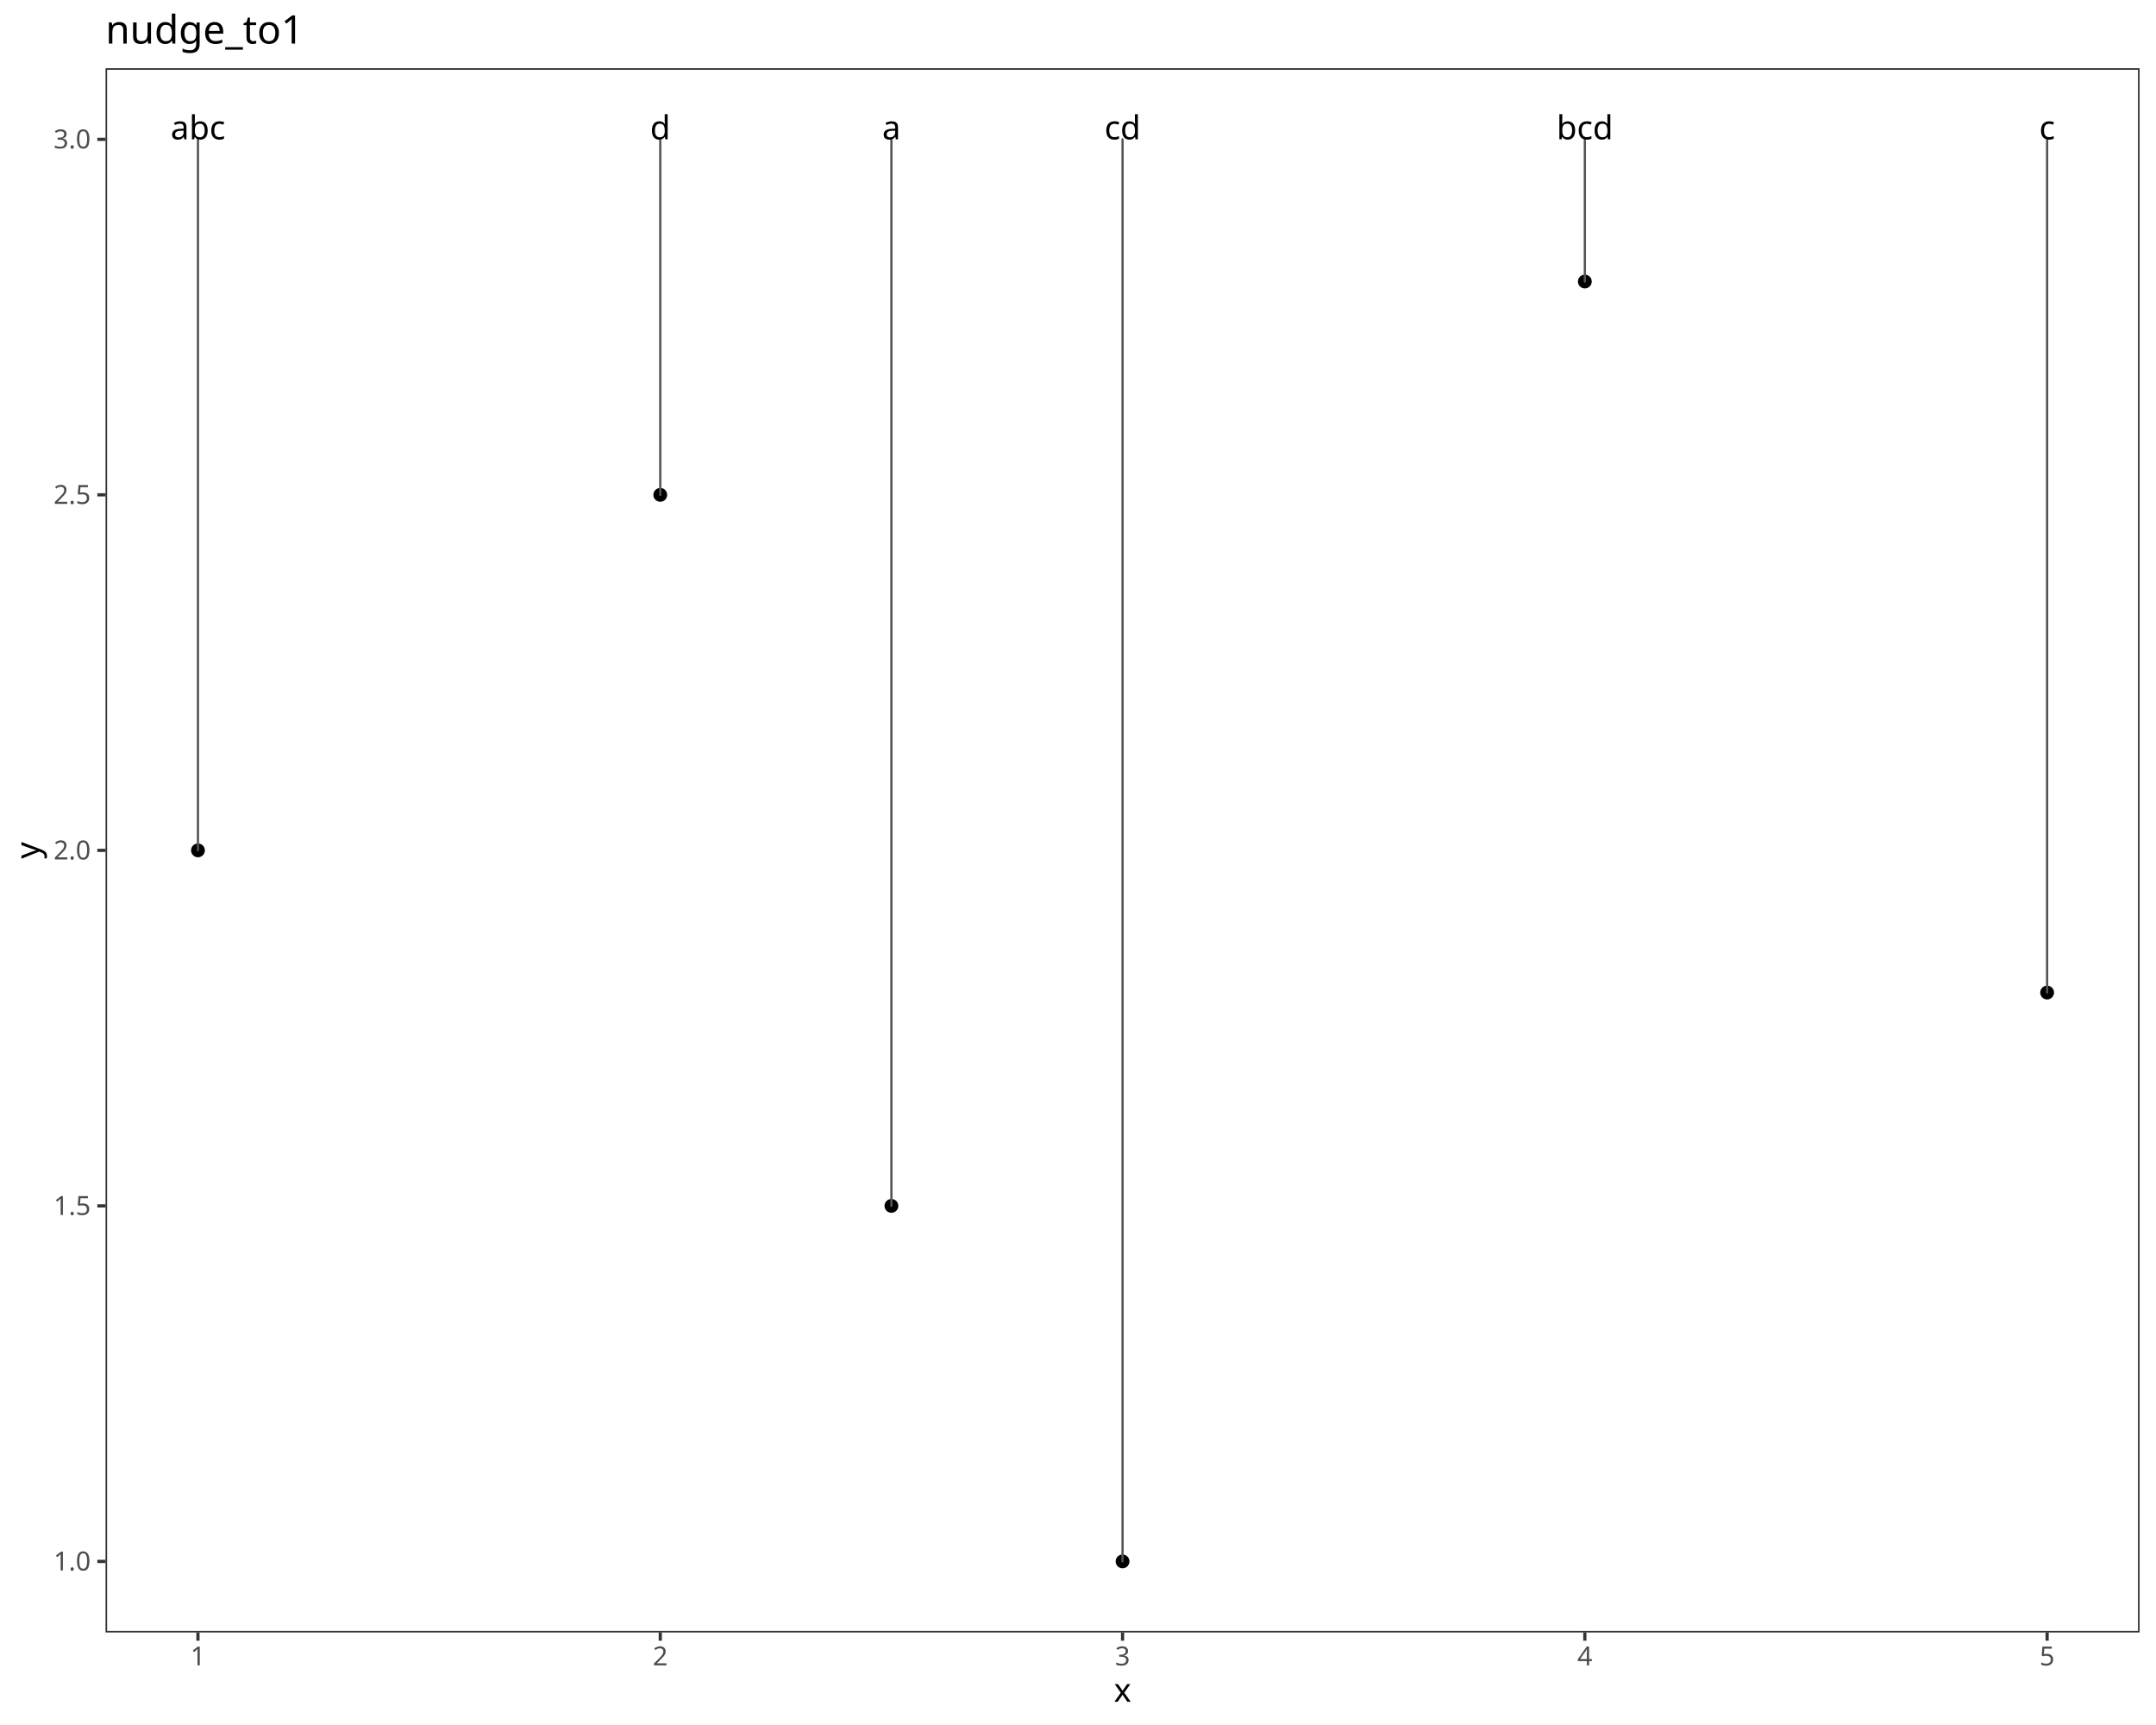
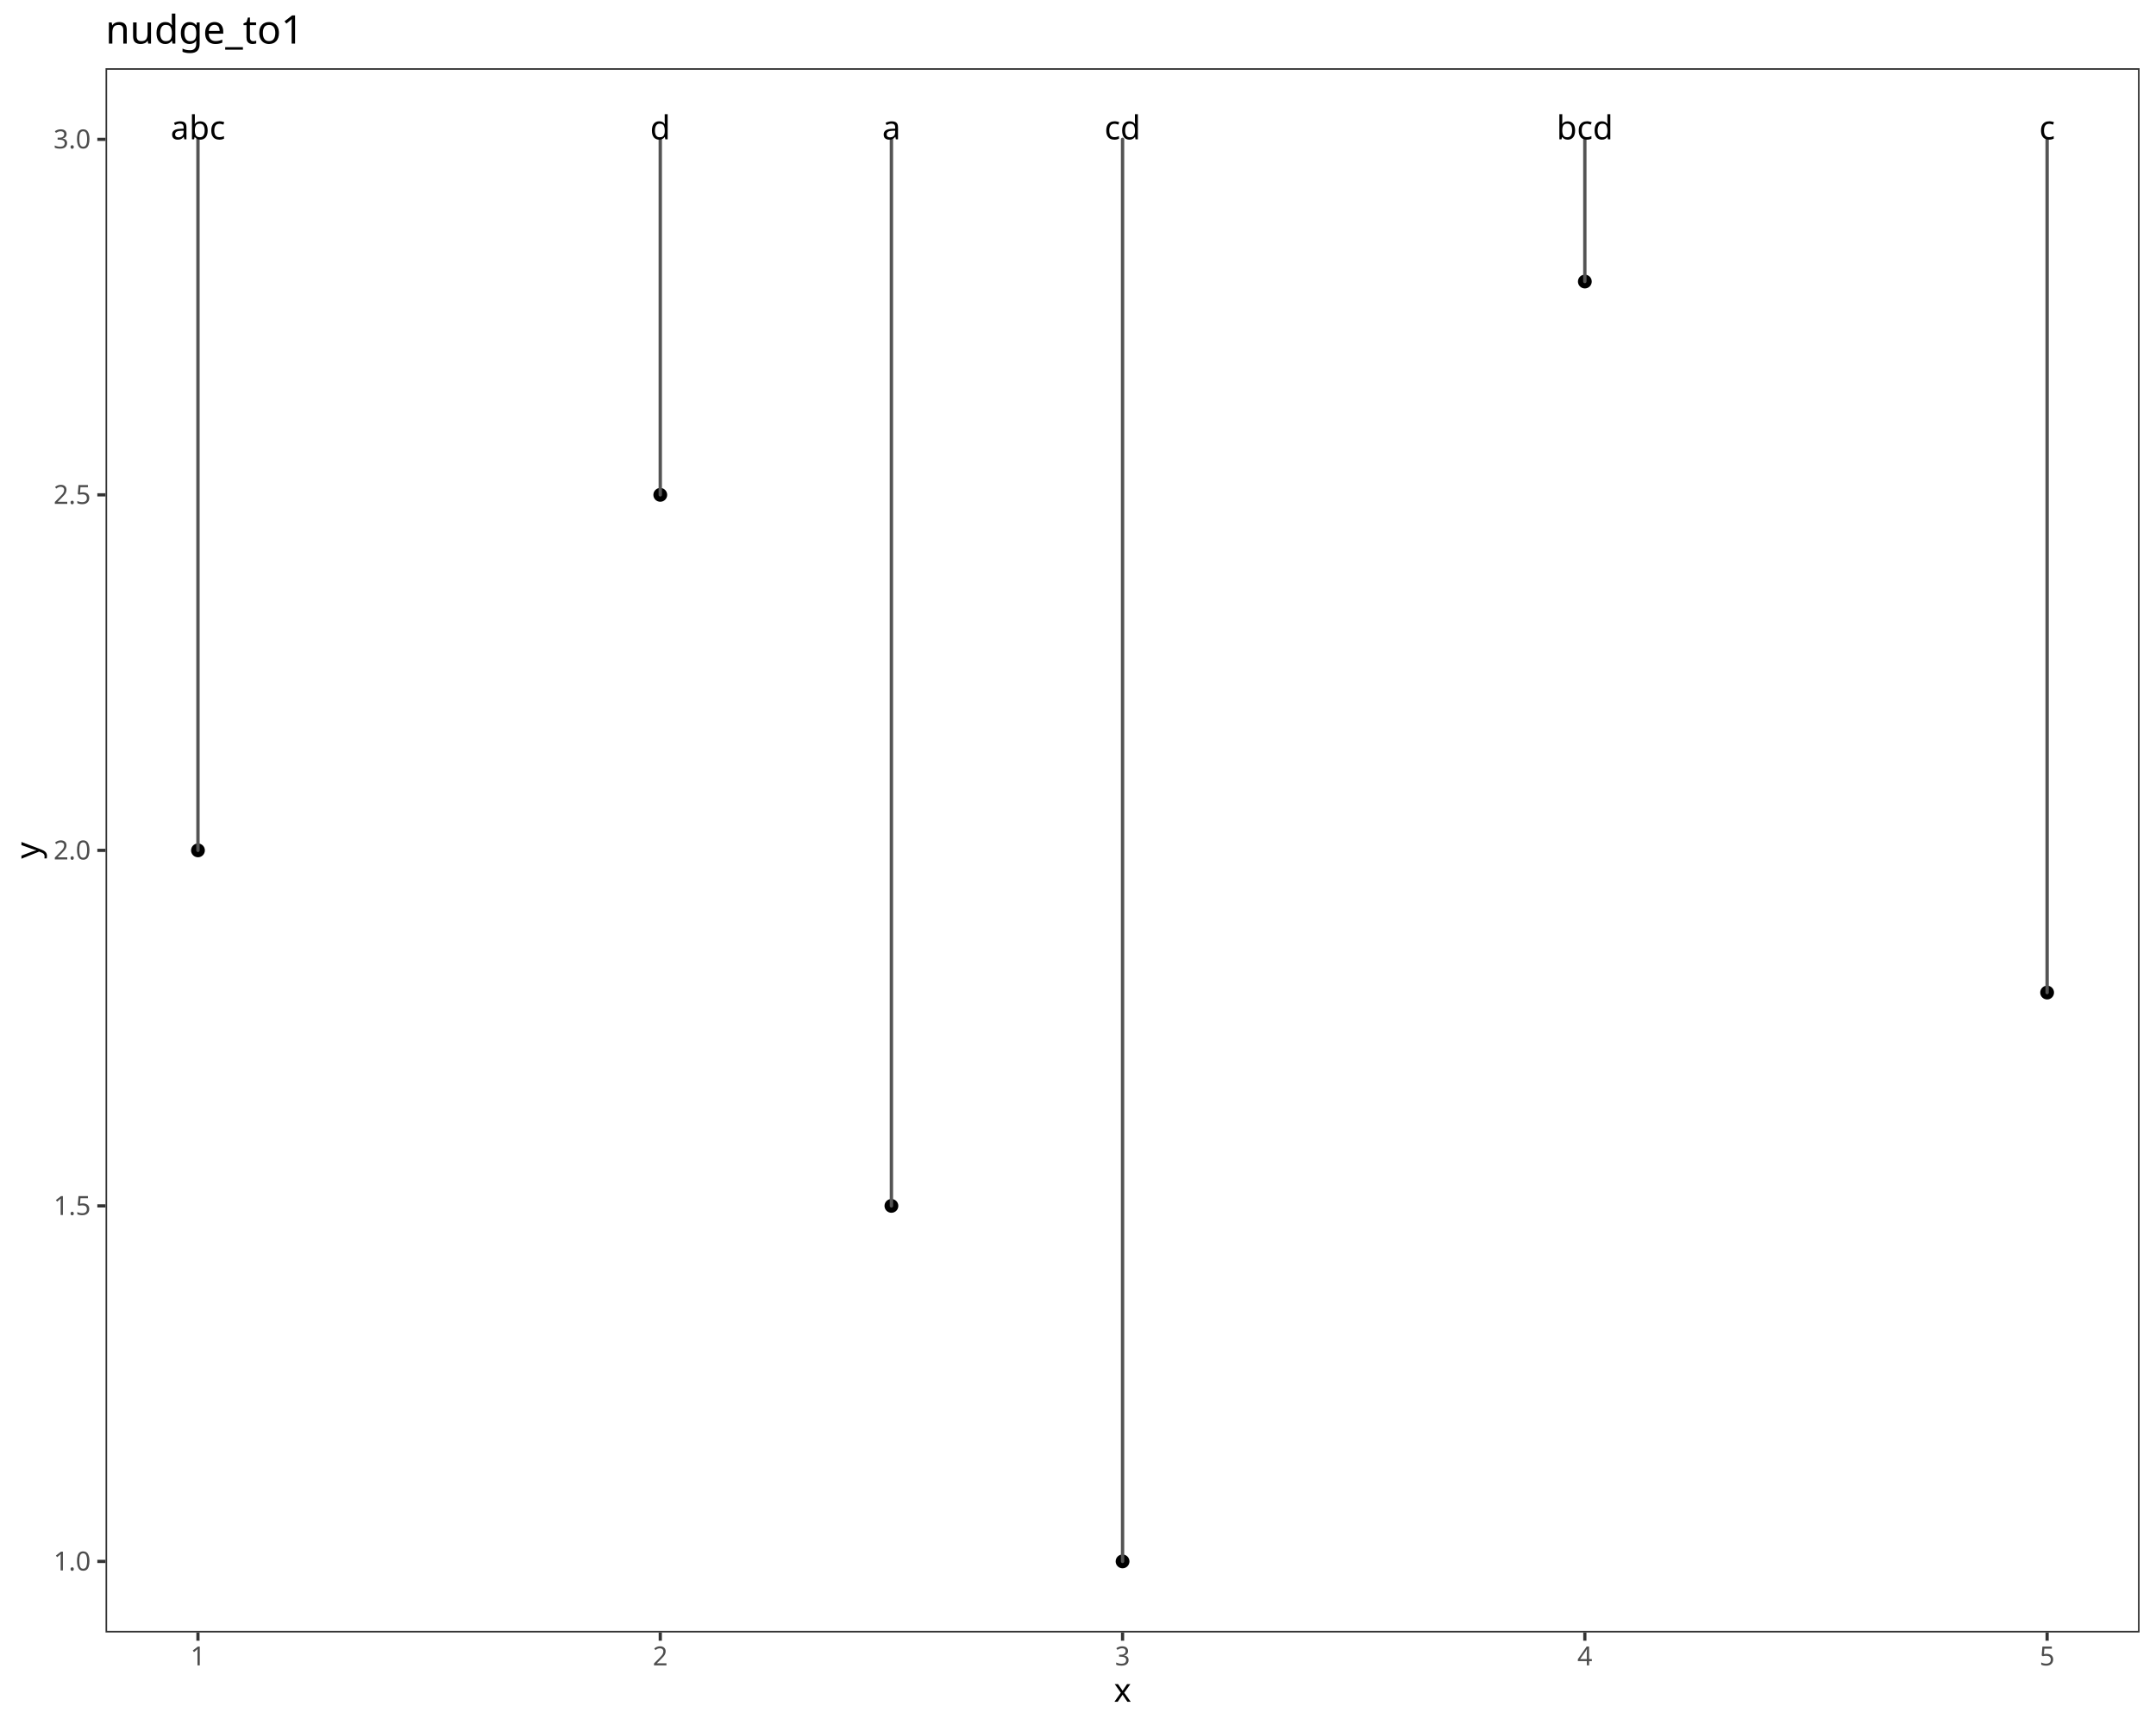
<svg xmlns="http://www.w3.org/2000/svg" class="svglite" data-engine-version="2.0" width="720.00pt" height="576.00pt" viewBox="0 0 720.00 576.00">
  <defs>
    <style type="text/css">
    .svglite line, .svglite polyline, .svglite polygon, .svglite path, .svglite rect, .svglite circle {
      fill: none;
      stroke: #000000;
      stroke-linecap: round;
      stroke-linejoin: round;
      stroke-miterlimit: 10.00;
    }
  </style>
  </defs>
  <rect width="100%" height="100%" style="stroke: none; fill: #FFFFFF;" />
  <defs>
    <clipPath id="cpMC4wMHw3MjAuMDB8MC4wMHw1NzYuMDA=">
      <rect x="0.00" y="0.00" width="720.00" height="576.00" />
    </clipPath>
  </defs>
  <g clip-path="url(#cpMC4wMHw3MjAuMDB8MC4wMHw1NzYuMDA=)">
    <rect x="0.00" y="0.00" width="720.00" height="576.00" style="stroke-width: 1.07; stroke: #FFFFFF; fill: #FFFFFF;" />
  </g>
  <defs>
    <clipPath id="cpMzUuMjR8NzE0LjUyfDIyLjc4fDU0NS4xMQ==">
      <rect x="35.24" y="22.78" width="679.28" height="522.33" />
    </clipPath>
  </defs>
  <g clip-path="url(#cpMzUuMjR8NzE0LjUyfDIyLjc4fDU0NS4xMQ==)">
    <rect x="35.24" y="22.78" width="679.28" height="522.33" style="stroke-width: 1.07; stroke: none; fill: #FFFFFF;" />
    <circle cx="66.11" cy="283.95" r="1.95" style="stroke-width: 0.71; fill: #000000;" />
    <circle cx="374.88" cy="521.37" r="1.95" style="stroke-width: 0.71; fill: #000000;" />
    <circle cx="220.50" cy="165.24" r="1.95" style="stroke-width: 0.71; fill: #000000;" />
    <circle cx="683.64" cy="331.43" r="1.95" style="stroke-width: 0.71; fill: #000000;" />
    <circle cx="529.26" cy="94.01" r="1.95" style="stroke-width: 0.71; fill: #000000;" />
    <circle cx="297.69" cy="402.66" r="1.95" style="stroke-width: 0.71; fill: #000000;" />
-     <line x1="66.11" y1="46.53" x2="66.11" y2="283.95" style="stroke-width: 0.75; stroke: #545454;" />
+     <line x1="66.11" y1="46.53" x2="66.11" y2="283.95" style="stroke-width: 1.12; stroke: #545454;" />
    <text x="66.11" y="46.53" text-anchor="middle" style="font-size: 11.04px; font-family: sans;" textLength="17.80px" lengthAdjust="spacingAndGlyphs">abc</text>
-     <line x1="374.88" y1="46.53" x2="374.88" y2="521.37" style="stroke-width: 0.75; stroke: #545454;" />
+     <line x1="374.88" y1="46.53" x2="374.88" y2="521.37" style="stroke-width: 1.12; stroke: #545454;" />
    <text x="374.88" y="46.53" text-anchor="middle" style="font-size: 11.04px; font-family: sans;" textLength="11.66px" lengthAdjust="spacingAndGlyphs">cd</text>
-     <line x1="220.50" y1="46.53" x2="220.50" y2="165.24" style="stroke-width: 0.75; stroke: #545454;" />
+     <line x1="220.50" y1="46.53" x2="220.50" y2="165.24" style="stroke-width: 1.12; stroke: #545454;" />
    <text x="220.50" y="46.53" text-anchor="middle" style="font-size: 11.04px; font-family: sans;" textLength="6.14px" lengthAdjust="spacingAndGlyphs">d</text>
-     <line x1="683.64" y1="46.53" x2="683.64" y2="331.43" style="stroke-width: 0.75; stroke: #545454;" />
+     <line x1="683.64" y1="46.53" x2="683.64" y2="331.43" style="stroke-width: 1.12; stroke: #545454;" />
    <text x="683.64" y="46.53" text-anchor="middle" style="font-size: 11.04px; font-family: sans;" textLength="5.52px" lengthAdjust="spacingAndGlyphs">c</text>
-     <line x1="529.26" y1="46.53" x2="529.26" y2="94.01" style="stroke-width: 0.75; stroke: #545454;" />
+     <line x1="529.26" y1="46.53" x2="529.26" y2="94.01" style="stroke-width: 1.12; stroke: #545454;" />
    <text x="529.26" y="46.53" text-anchor="middle" style="font-size: 11.04px; font-family: sans;" textLength="17.80px" lengthAdjust="spacingAndGlyphs">bcd</text>
-     <line x1="297.69" y1="46.53" x2="297.69" y2="402.66" style="stroke-width: 0.75; stroke: #545454;" />
+     <line x1="297.69" y1="46.53" x2="297.69" y2="402.66" style="stroke-width: 1.12; stroke: #545454;" />
    <text x="297.69" y="46.53" text-anchor="middle" style="font-size: 11.04px; font-family: sans;" textLength="6.14px" lengthAdjust="spacingAndGlyphs">a</text>
    <rect x="35.24" y="22.78" width="679.28" height="522.33" style="stroke-width: 1.07; stroke: #333333;" />
  </g>
  <g clip-path="url(#cpMC4wMHw3MjAuMDB8MC4wMHw1NzYuMDA=)">
    <text x="30.31" y="524.40" text-anchor="end" style="font-size: 8.80px; fill: #4D4D4D; font-family: sans;" textLength="12.23px" lengthAdjust="spacingAndGlyphs">1.0</text>
    <text x="30.31" y="405.69" text-anchor="end" style="font-size: 8.80px; fill: #4D4D4D; font-family: sans;" textLength="12.23px" lengthAdjust="spacingAndGlyphs">1.5</text>
    <text x="30.31" y="286.98" text-anchor="end" style="font-size: 8.80px; fill: #4D4D4D; font-family: sans;" textLength="12.23px" lengthAdjust="spacingAndGlyphs">2.0</text>
    <text x="30.31" y="168.26" text-anchor="end" style="font-size: 8.80px; fill: #4D4D4D; font-family: sans;" textLength="12.23px" lengthAdjust="spacingAndGlyphs">2.5</text>
    <text x="30.31" y="49.55" text-anchor="end" style="font-size: 8.80px; fill: #4D4D4D; font-family: sans;" textLength="12.23px" lengthAdjust="spacingAndGlyphs">3.0</text>
    <polyline points="32.50,521.37 35.24,521.37 " style="stroke-width: 1.07; stroke: #333333; stroke-linecap: butt;" />
    <polyline points="32.50,402.66 35.24,402.66 " style="stroke-width: 1.07; stroke: #333333; stroke-linecap: butt;" />
    <polyline points="32.50,283.95 35.24,283.95 " style="stroke-width: 1.07; stroke: #333333; stroke-linecap: butt;" />
    <polyline points="32.50,165.24 35.24,165.24 " style="stroke-width: 1.07; stroke: #333333; stroke-linecap: butt;" />
    <polyline points="32.50,46.53 35.24,46.53 " style="stroke-width: 1.07; stroke: #333333; stroke-linecap: butt;" />
    <polyline points="66.11,547.85 66.11,545.11 " style="stroke-width: 1.07; stroke: #333333; stroke-linecap: butt;" />
    <polyline points="220.50,547.85 220.50,545.11 " style="stroke-width: 1.07; stroke: #333333; stroke-linecap: butt;" />
    <polyline points="374.88,547.85 374.88,545.11 " style="stroke-width: 1.07; stroke: #333333; stroke-linecap: butt;" />
    <polyline points="529.26,547.85 529.26,545.11 " style="stroke-width: 1.07; stroke: #333333; stroke-linecap: butt;" />
    <polyline points="683.64,547.85 683.64,545.11 " style="stroke-width: 1.07; stroke: #333333; stroke-linecap: butt;" />
    <text x="66.11" y="556.10" text-anchor="middle" style="font-size: 8.80px; fill: #4D4D4D; font-family: sans;" textLength="4.89px" lengthAdjust="spacingAndGlyphs">1</text>
    <text x="220.50" y="556.10" text-anchor="middle" style="font-size: 8.80px; fill: #4D4D4D; font-family: sans;" textLength="4.89px" lengthAdjust="spacingAndGlyphs">2</text>
    <text x="374.88" y="556.10" text-anchor="middle" style="font-size: 8.80px; fill: #4D4D4D; font-family: sans;" textLength="4.89px" lengthAdjust="spacingAndGlyphs">3</text>
    <text x="529.26" y="556.10" text-anchor="middle" style="font-size: 8.80px; fill: #4D4D4D; font-family: sans;" textLength="4.89px" lengthAdjust="spacingAndGlyphs">4</text>
    <text x="683.64" y="556.10" text-anchor="middle" style="font-size: 8.80px; fill: #4D4D4D; font-family: sans;" textLength="4.89px" lengthAdjust="spacingAndGlyphs">5</text>
    <text x="374.88" y="568.24" text-anchor="middle" style="font-size: 11.00px; font-family: sans;" textLength="5.50px" lengthAdjust="spacingAndGlyphs">x</text>
    <text transform="translate(13.05,283.95) rotate(-90)" text-anchor="middle" style="font-size: 11.00px; font-family: sans;" textLength="5.50px" lengthAdjust="spacingAndGlyphs">y</text>
    <text x="35.24" y="14.56" style="font-size: 13.20px; font-family: sans;" textLength="62.40px" lengthAdjust="spacingAndGlyphs">nudge_to1</text>
  </g>
</svg>
